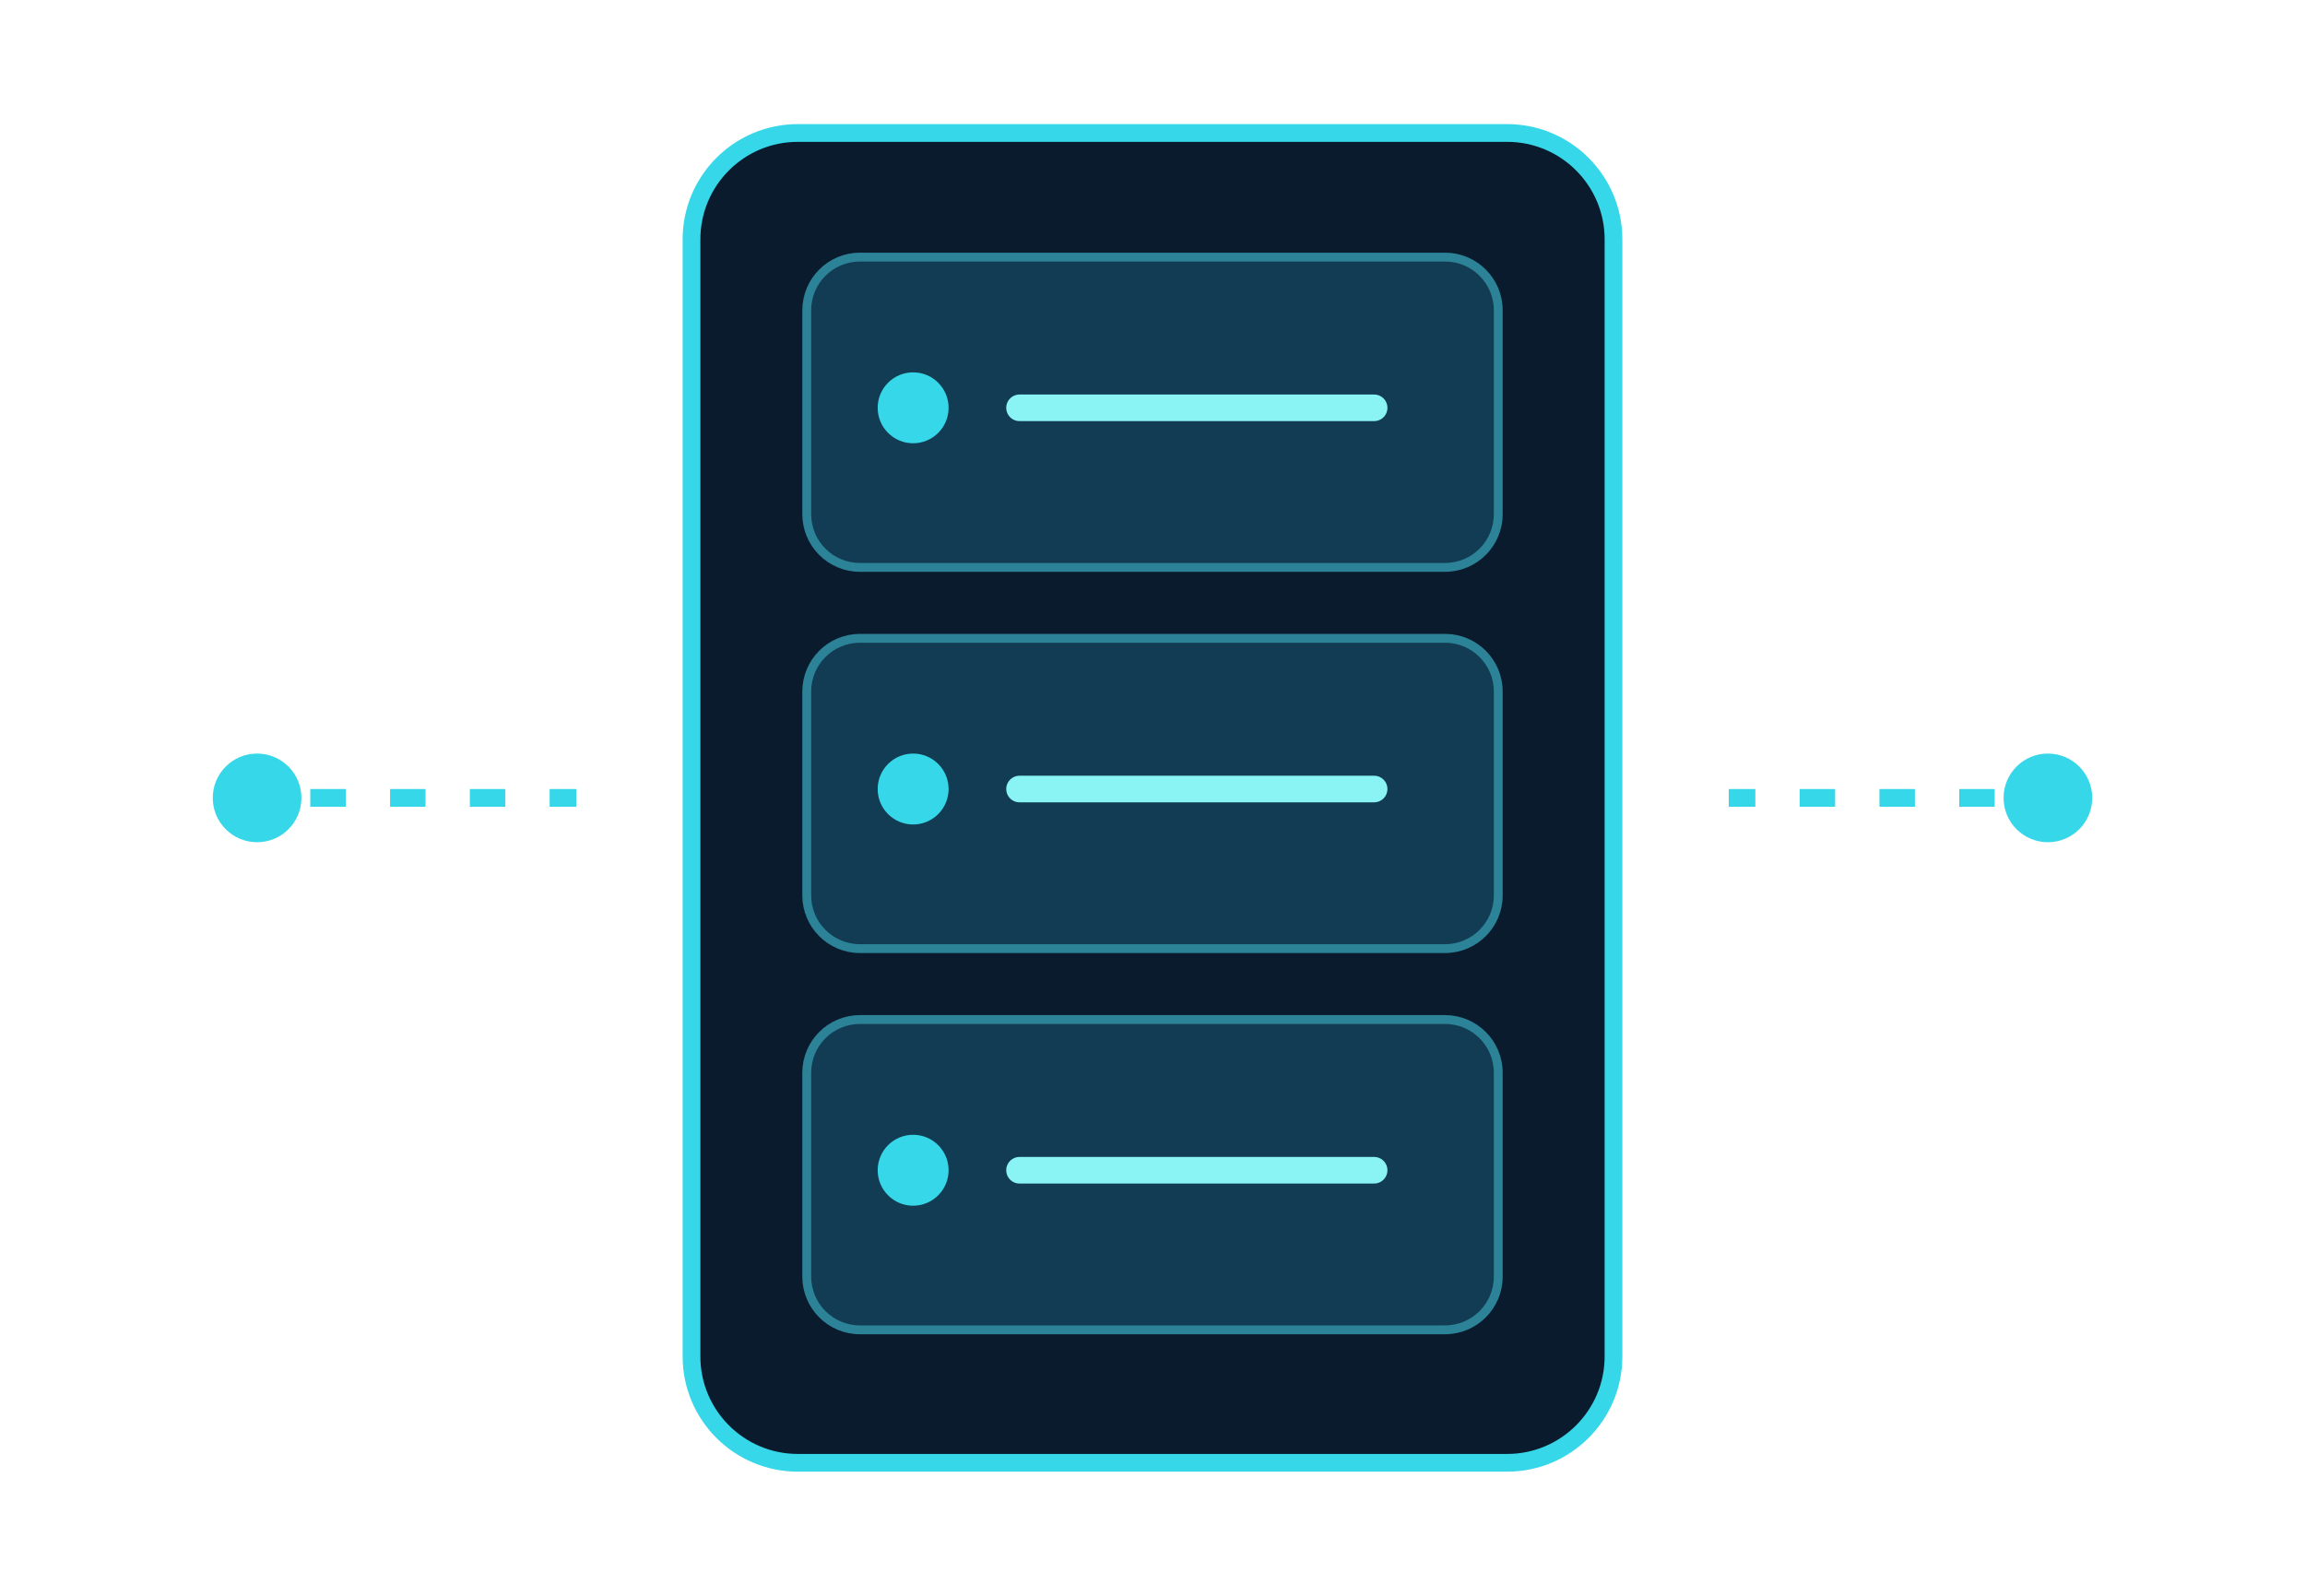
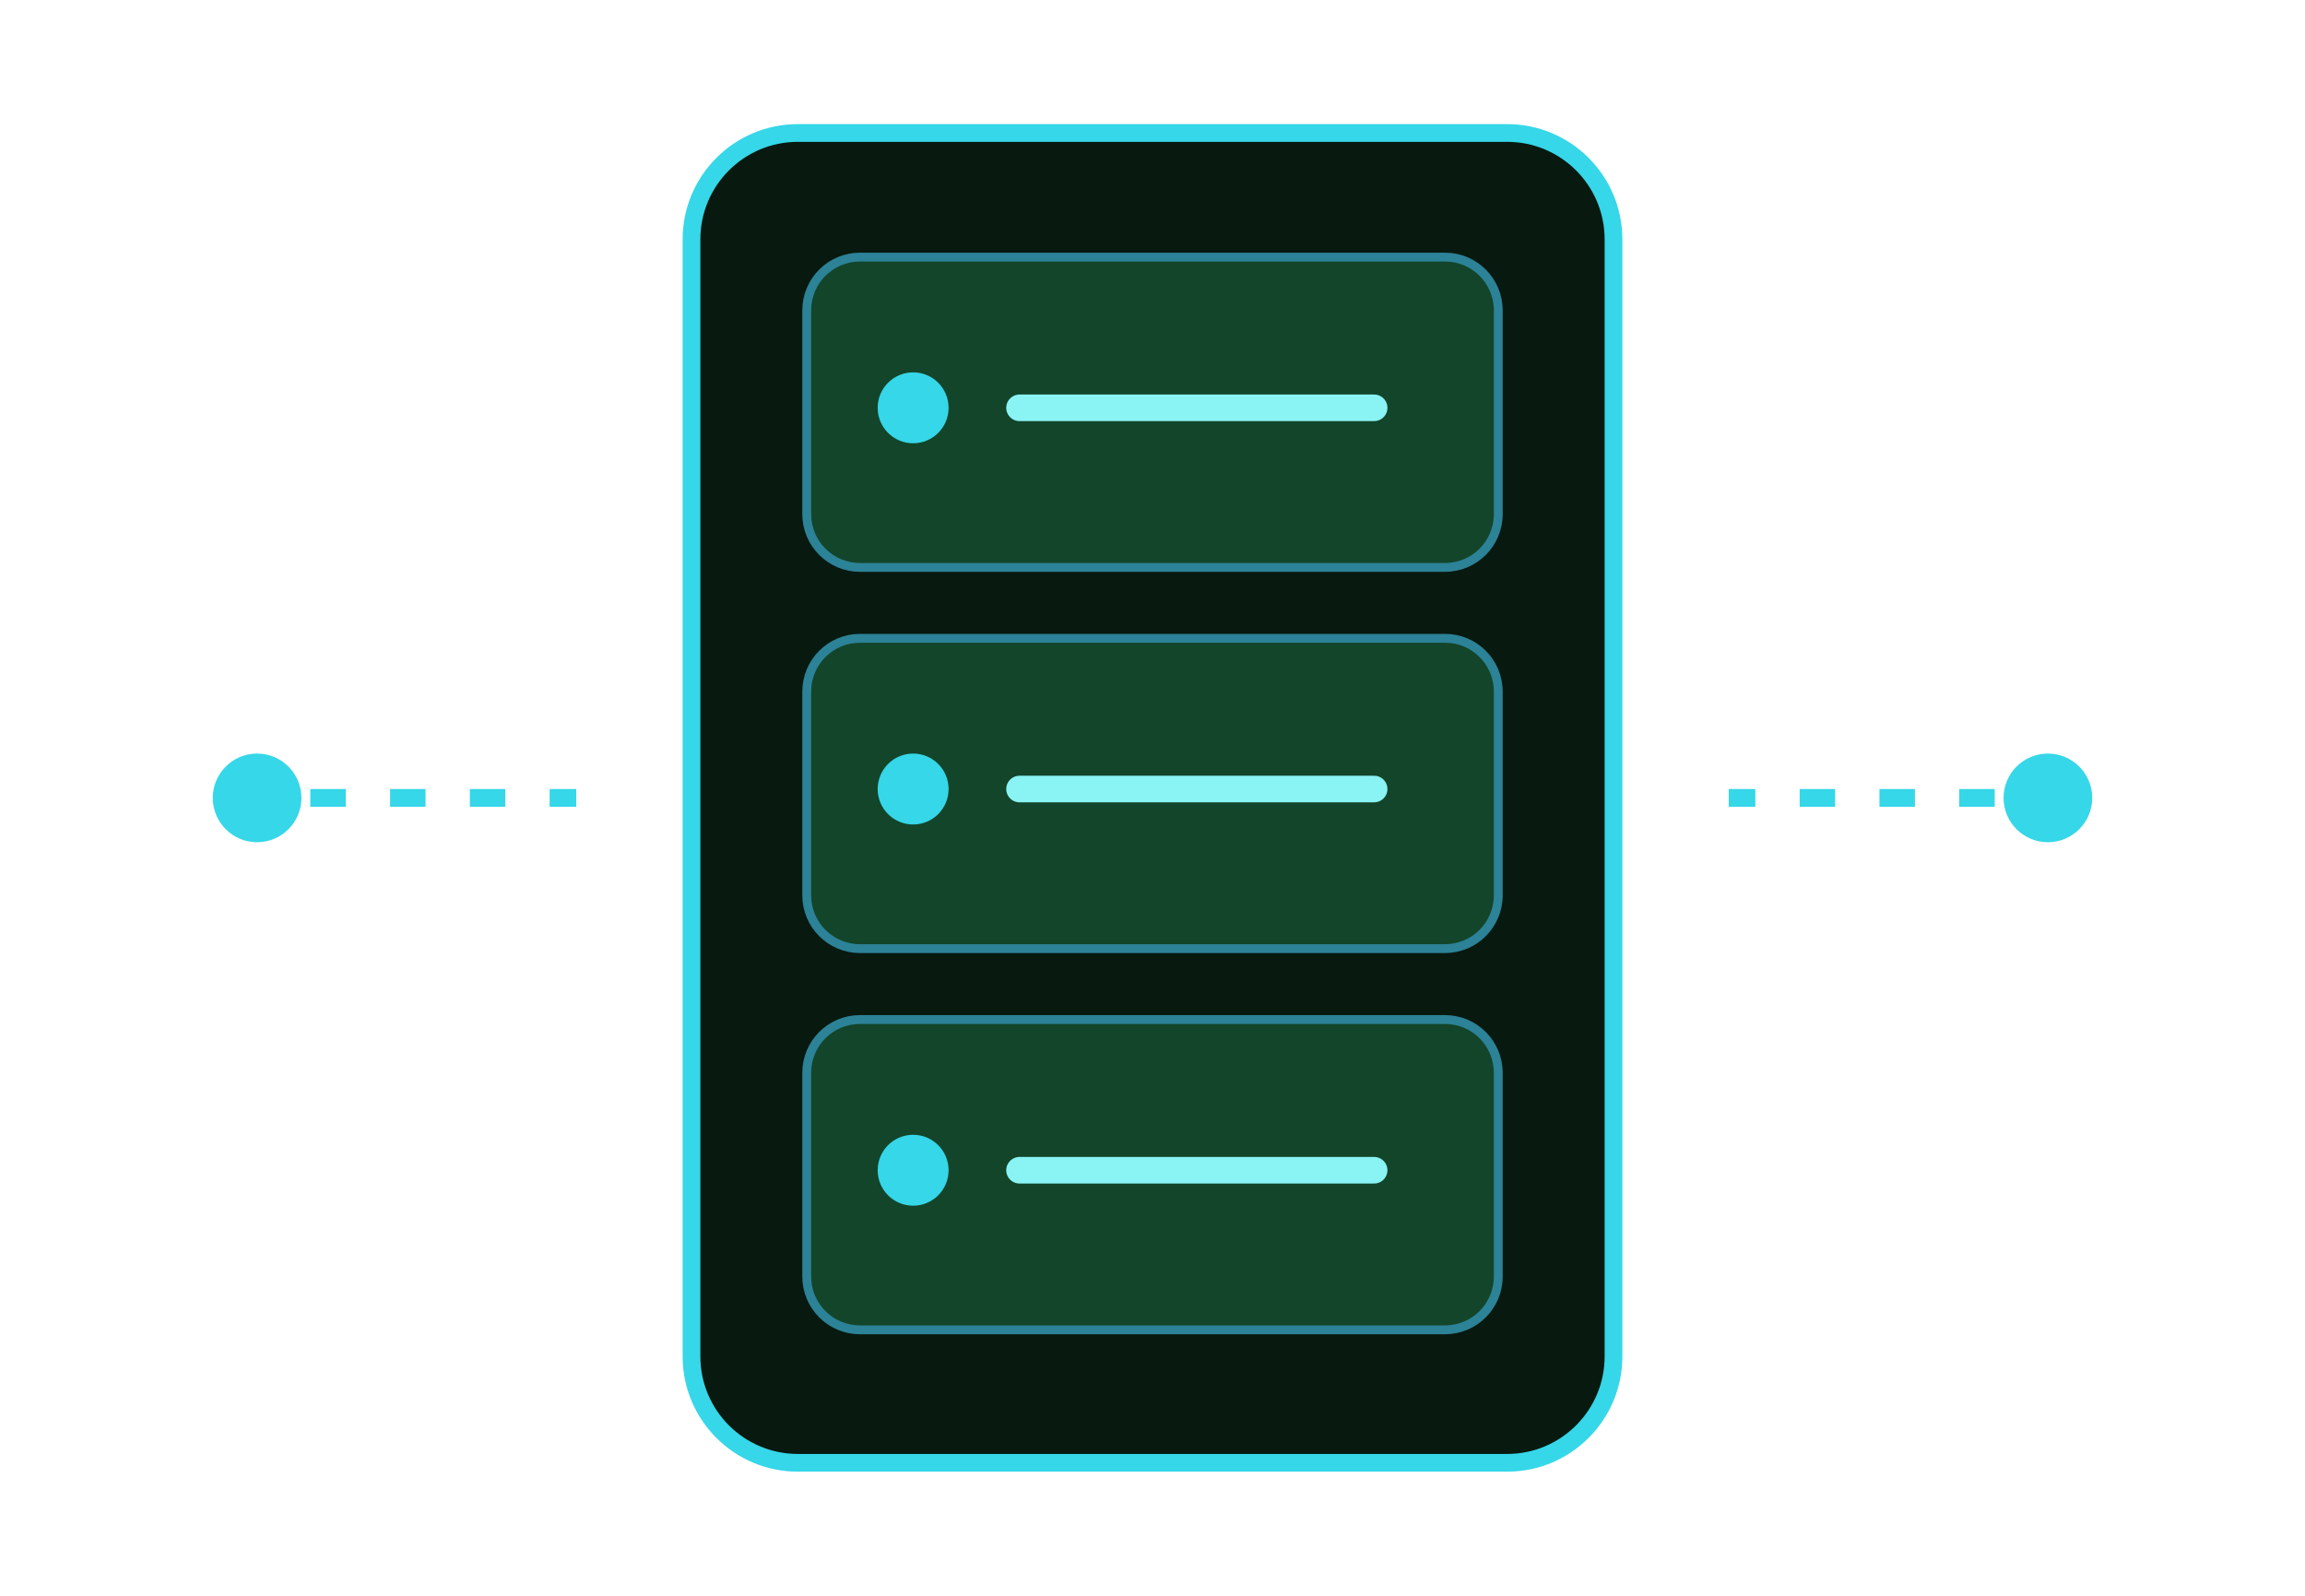
<svg xmlns="http://www.w3.org/2000/svg" viewBox="0 0 260 180" fill="none">
-   <rect x="78" y="15" width="104" height="150" rx="12" fill="#0a1b2e" stroke="#35d7e8" stroke-width="2" />
-   <g fill="#123c53" stroke="#2c8297">
+   <rect x="78" y="15" width="104" height="150" rx="12" fill="#08190f" stroke="#35d7e8" stroke-width="2" />
+   <g fill="#13452a" stroke="#2c8297">
    <rect x="91" y="29" width="78" height="35" rx="6" />
    <rect x="91" y="72" width="78" height="35" rx="6" />
    <rect x="91" y="115" width="78" height="35" rx="6" />
  </g>
  <g fill="#35d7e8">
    <circle cx="103" cy="46" r="4" />
    <circle cx="103" cy="89" r="4" />
    <circle cx="103" cy="132" r="4" />
  </g>
  <g stroke="#8af3f4" stroke-width="3" stroke-linecap="round">
    <path d="M115 46h40m-40 43h40m-40 43h40" />
  </g>
  <path d="M35 90h30m160 0h-30" stroke="#35d7e8" stroke-width="2" stroke-dasharray="4 5" />
  <circle cx="29" cy="90" r="5" fill="#35d7e8" />
  <circle cx="231" cy="90" r="5" fill="#35d7e8" />
</svg>
